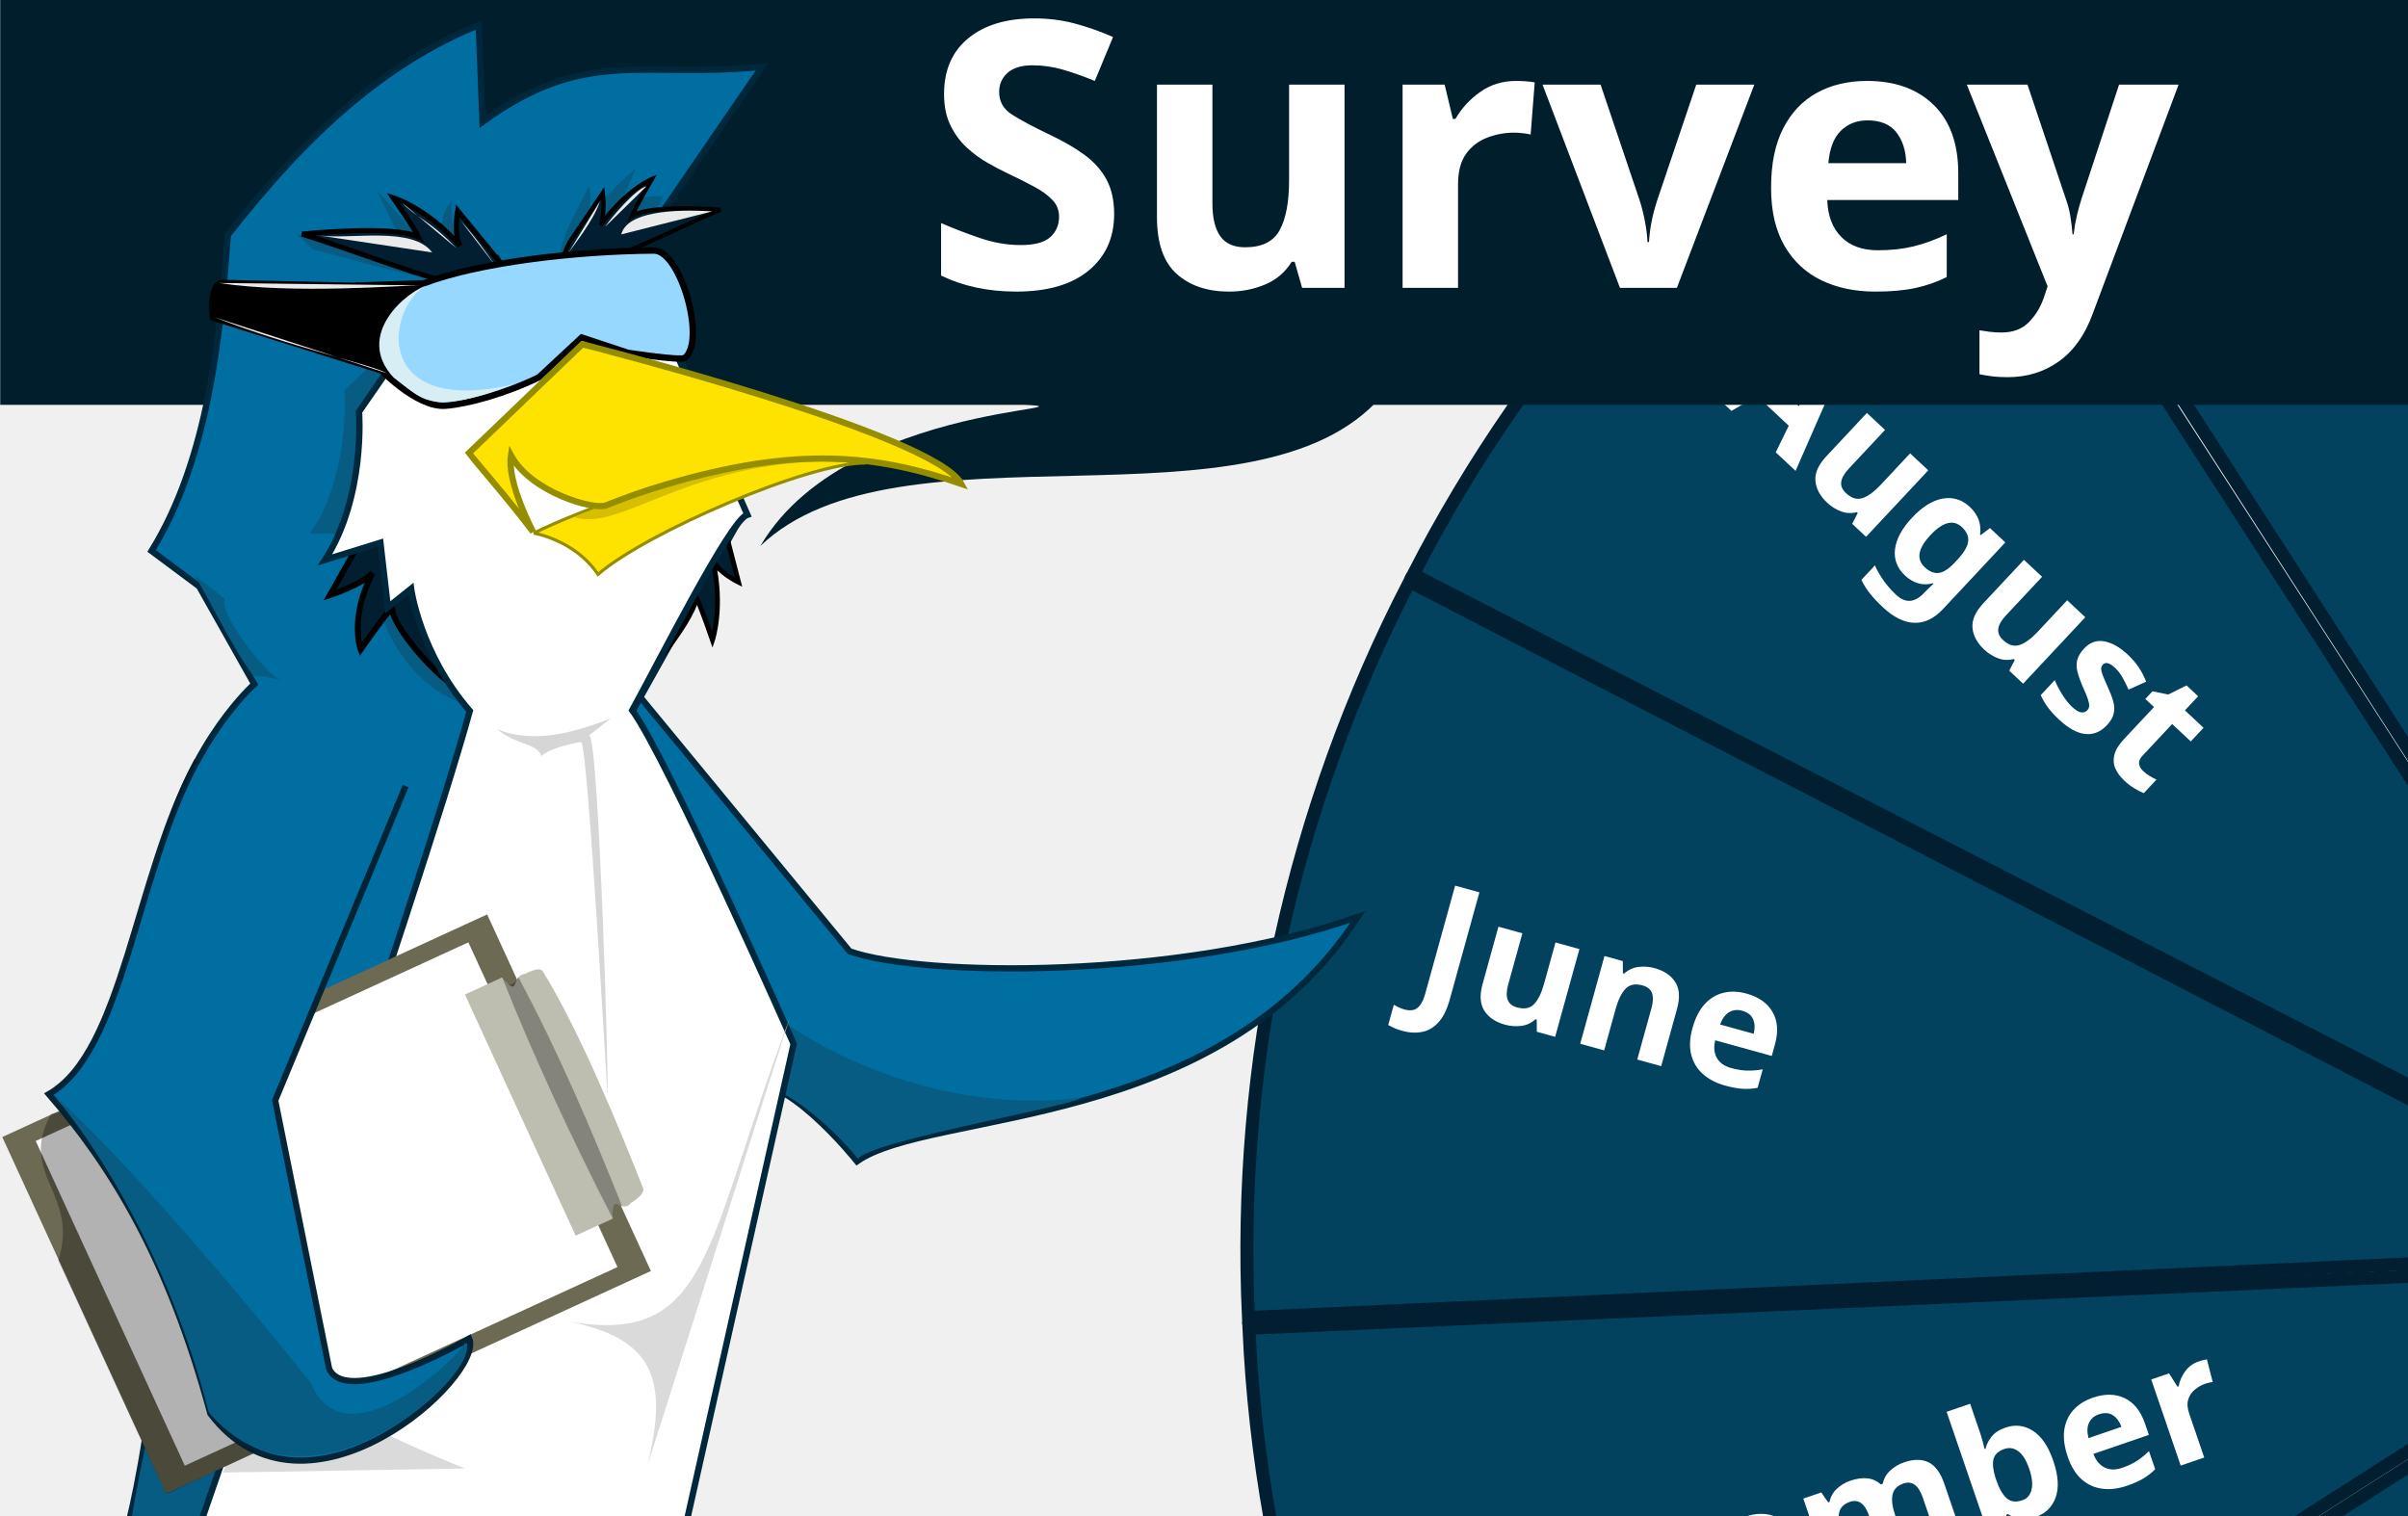
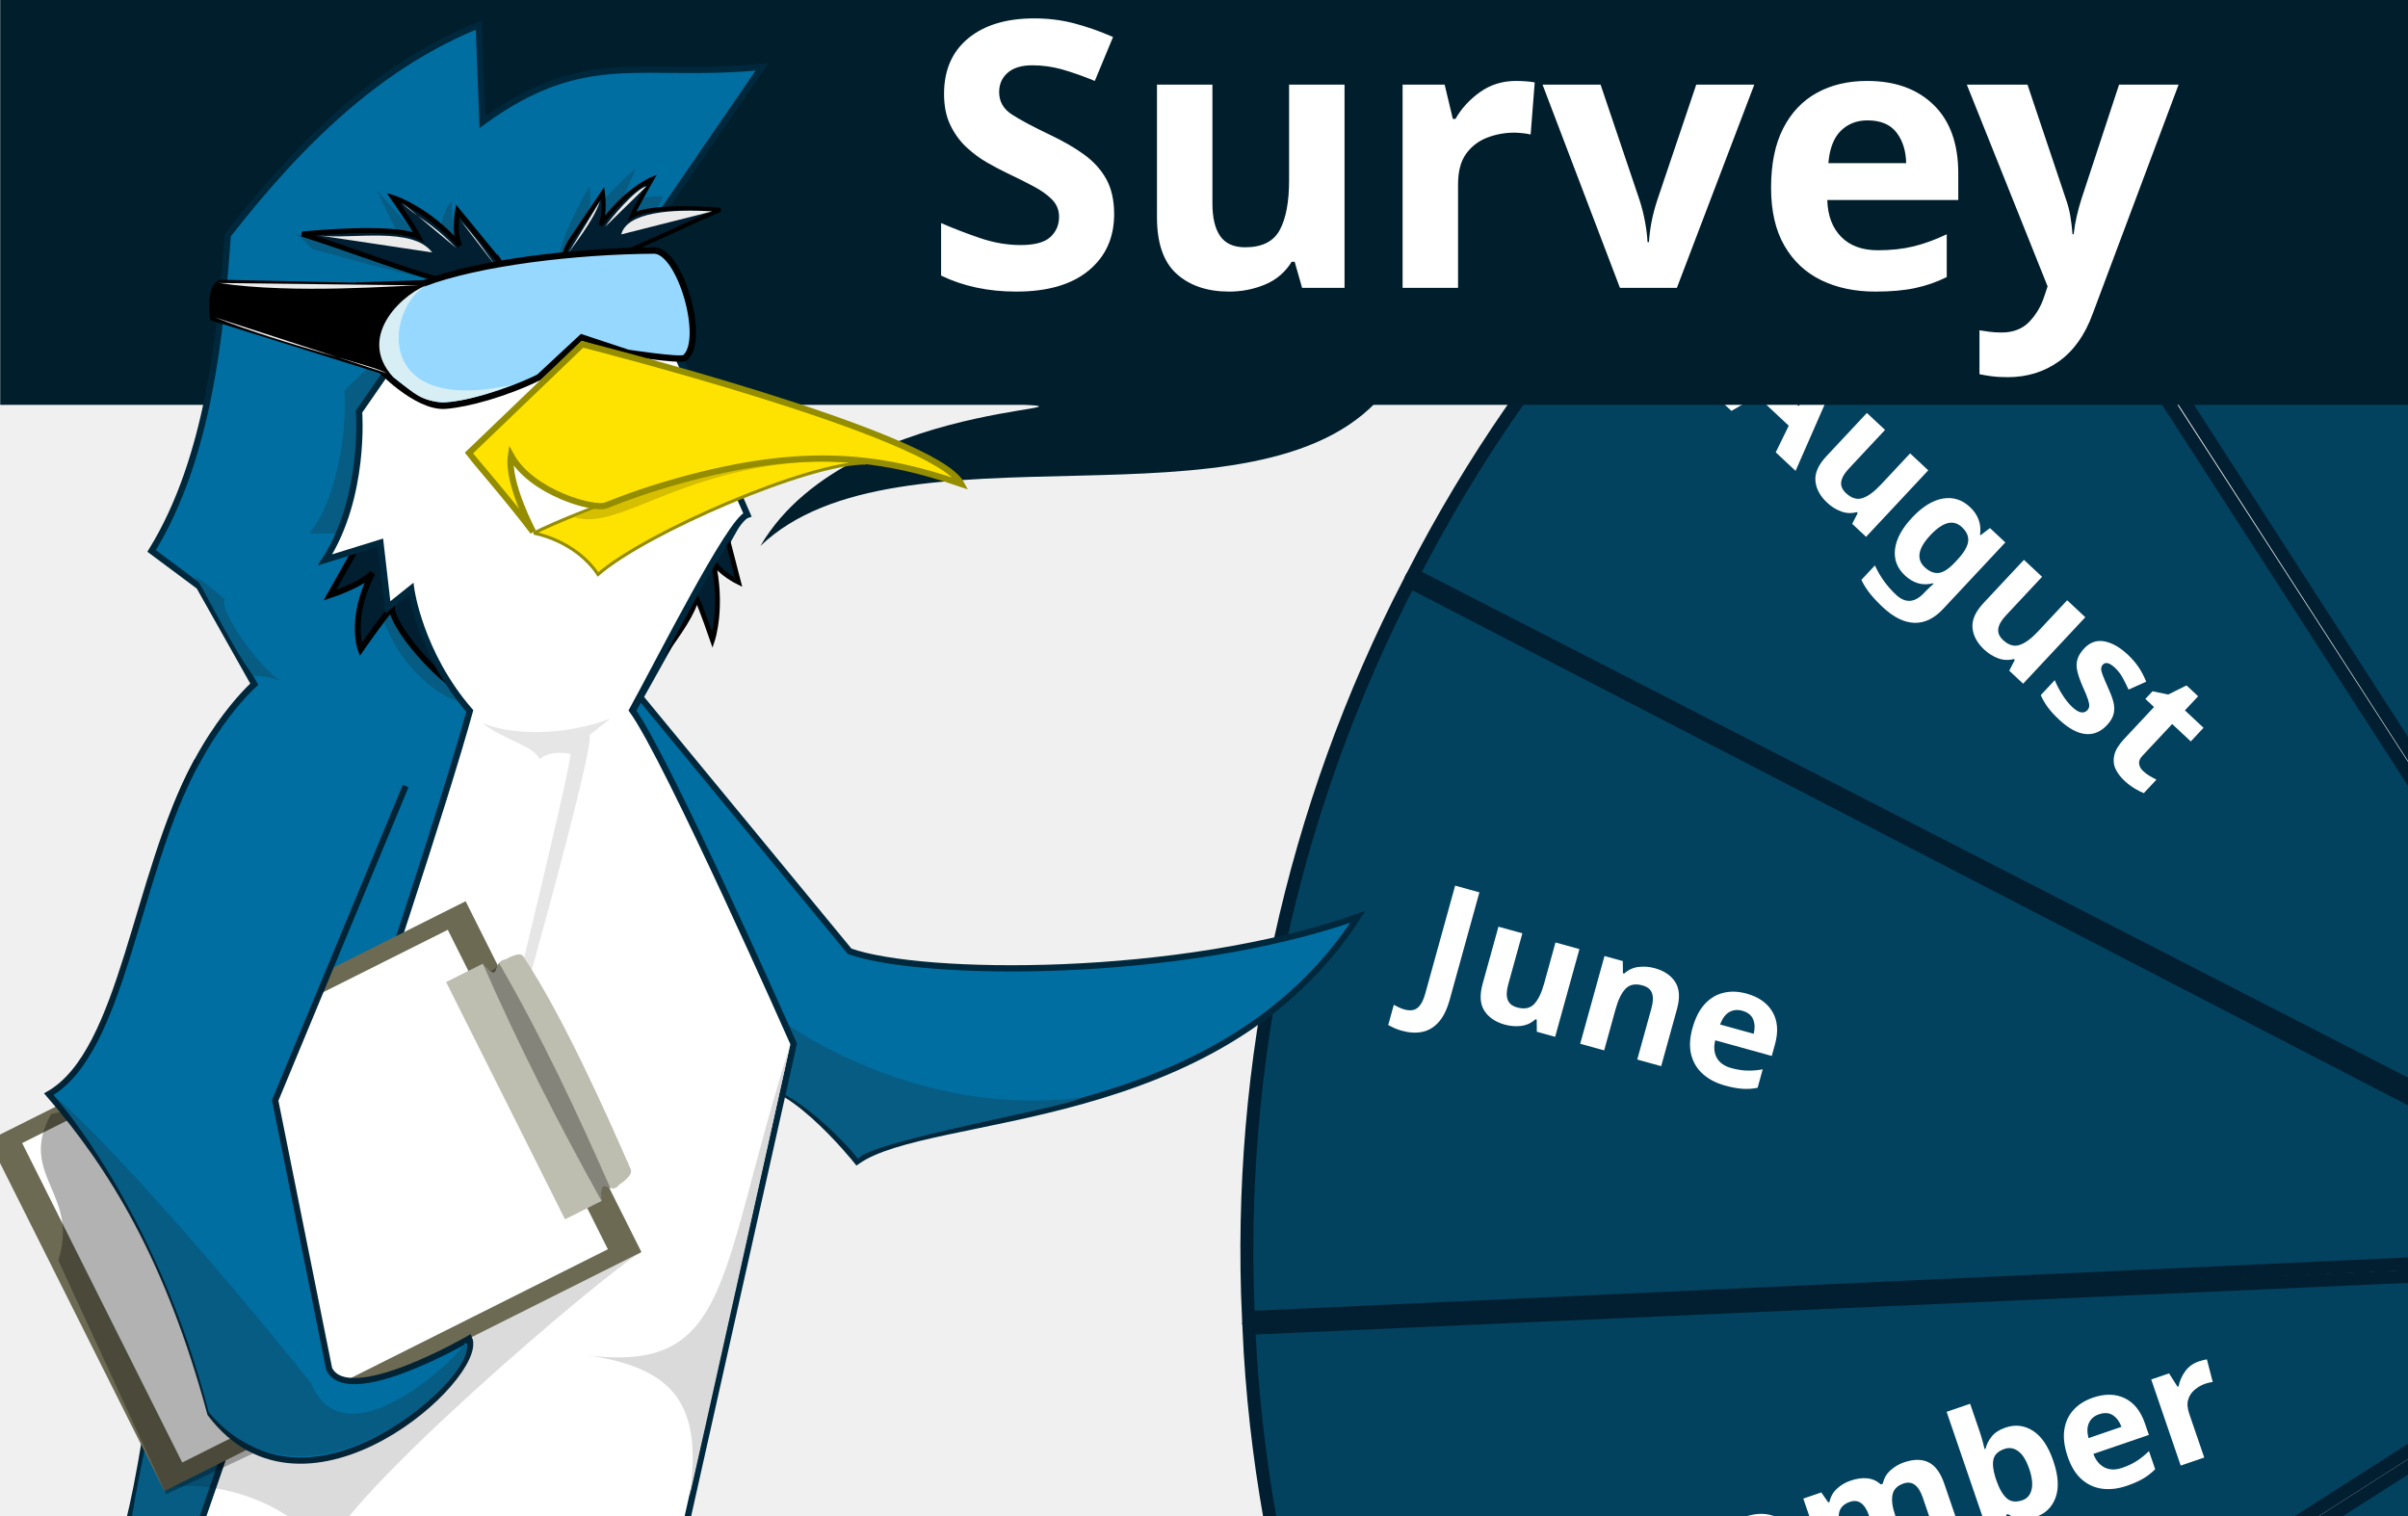
<svg xmlns="http://www.w3.org/2000/svg" width="1300" height="818" id="svg4305" version="1.1">
  <defs id="defs4307" />
  <g id="layer13" style="display:inline" transform="translate(0,603)" />
  <g style="display:inline" transform="translate(-26.35438,594.3734)" id="g4857">
    <g id="g4989" transform="matrix(-0.8427829,0.5382537,-0.5382537,-0.8427829,2415.996,685.2136)">
      <path d="m 1248.228,1004.471 a 785.714,785.714 0 0 1 -105.266,392.857 L 462.514,1004.471 Z" id="path4782" style="opacity:1;fill:#02425f;fill-opacity:1;stroke:#011f31;stroke-width:7;stroke-linecap:butt;stroke-miterlimit:4;stroke-dasharray:none;stroke-opacity:1" />
      <path transform="matrix(0.8667533,0.4987372,-0.4987372,0.8667533,0,0)" style="opacity:1;fill:#02425f;fill-opacity:1;stroke:#011f31;stroke-width:7;stroke-linecap:butt;stroke-miterlimit:4;stroke-dasharray:none;stroke-opacity:1" id="path4823" d="M 1687.564,646.935 A 785.714,785.714 0 0 1 1582.298,1039.792 L 901.85,646.935 Z" />
      <path d="M 1889.817,120.062 A 785.714,785.714 0 0 1 1784.551,512.919 L 1104.103,120.062 Z" id="path4825" style="opacity:1;fill:#02425f;fill-opacity:1;stroke:#011f31;stroke-width:7;stroke-linecap:butt;stroke-miterlimit:4;stroke-dasharray:none;stroke-opacity:1" transform="matrix(0.5042134,0.8635791,-0.8635791,0.5042134,0,0)" />
      <path transform="scale(1,-1)" style="opacity:1;fill:#02425f;fill-opacity:1;stroke:#011f31;stroke-width:7;stroke-linecap:butt;stroke-miterlimit:4;stroke-dasharray:none;stroke-opacity:1" id="path4827" d="m 1248.228,-997.471 a 785.714,785.714 0 0 1 -105.266,392.857 L 462.514,-997.471 Z" />
      <path d="M 689.121,-1088.255 A 785.714,785.714 0 0 1 583.855,-695.397 L -96.593,-1088.255 Z" id="path4829" style="opacity:1;fill:#02425f;fill-opacity:1;stroke:#011f31;stroke-width:7;stroke-linecap:butt;stroke-miterlimit:4;stroke-dasharray:none;stroke-opacity:1" transform="matrix(0.8667533,-0.4987372,-0.4987372,-0.8667533,0,0)" />
      <path transform="matrix(0.5042134,-0.8635791,-0.8635791,-0.5042134,0,0)" style="opacity:1;fill:#02425f;fill-opacity:1;stroke:#011f31;stroke-width:7;stroke-linecap:butt;stroke-miterlimit:4;stroke-dasharray:none;stroke-opacity:1" id="path4831" d="M 160.982,-889.344 A 785.714,785.714 0 0 1 51.707,-489.623 L -624.732,-889.344 Z" />
      <path transform="scale(-1,1)" style="opacity:1;fill:#02425f;fill-opacity:1;stroke:#011f31;stroke-width:7;stroke-linecap:butt;stroke-miterlimit:4;stroke-dasharray:none;stroke-opacity:1" id="path4845-8" d="M 349.325,1004.471 A 785.714,785.714 0 0 1 244.059,1397.328 L -436.39,1004.471 Z" />
      <path d="M 908.436,1095.252 A 785.714,785.714 0 0 1 803.171,1488.109 L 122.722,1095.252 Z" id="path4847" style="opacity:1;fill:#02425f;fill-opacity:1;stroke:#011f31;stroke-width:7;stroke-linecap:butt;stroke-miterlimit:4;stroke-dasharray:none;stroke-opacity:1" transform="matrix(-0.8667533,0.4987372,0.4987372,0.8667533,0,0)" />
      <path transform="matrix(-0.49719,0.8676417,0.8684109,0.4958452,0,0)" style="opacity:1;fill:#02425f;fill-opacity:1;stroke:#011f31;stroke-width:7.019;stroke-linecap:butt;stroke-miterlimit:4;stroke-dasharray:none;stroke-opacity:1" id="path4849" d="M 1446.425,887.704 A 787.436,788.154 0 0 1 1340.934,1284.917 L 658.995,890.84 Z" />
      <path d="M 349.325,-997.471 A 785.714,785.714 0 0 1 244.059,-604.614 L -436.39,-997.471 Z" id="path4853" style="opacity:1;fill:#02425f;fill-opacity:1;stroke:#011f31;stroke-width:7;stroke-linecap:butt;stroke-miterlimit:4;stroke-dasharray:none;stroke-opacity:1" transform="scale(-1,-1)" />
      <path transform="matrix(-0.8667533,-0.4987372,0.4987372,-0.8667533,0,0)" style="opacity:1;fill:#02425f;fill-opacity:1;stroke:#011f31;stroke-width:7;stroke-linecap:butt;stroke-miterlimit:4;stroke-dasharray:none;stroke-opacity:1" id="path4855" d="m -90.006,-639.938 a 785.714,785.714 0 0 1 -105.266,392.857 l -680.449,-392.857 z" />
      <path d="M -292.257,-113.07 A 785.714,785.714 0 0 1 -397.523,279.788 L -1077.972,-113.07 Z" id="path4857" style="opacity:1;fill:#02425f;fill-opacity:1;stroke:#011f31;stroke-width:7;stroke-linecap:butt;stroke-miterlimit:4;stroke-dasharray:none;stroke-opacity:1" transform="matrix(-0.5042134,-0.8635791,0.8635791,-0.5042134,0,0)" />
      <text transform="matrix(0.6952218,0.7187953,-0.7187953,0.6952218,0,0)" id="text4907" y="399.3" x="303.162" style="font-style:normal;font-weight:normal;font-size:60px;line-height:125%;font-family:Sans;letter-spacing:0px;word-spacing:0px;fill:#000000;fill-opacity:1;stroke:none;stroke-width:1px;stroke-linecap:butt;stroke-linejoin:miter;stroke-opacity:1" xml:space="preserve">
        <tspan style="font-style:normal;font-variant:normal;font-weight:bold;font-stretch:normal;font-size:90px;font-family:'Source Code Pro';-inkscape-font-specification:'Source Code Pro Bold';fill:#ffffff" y="399.3" x="303.162" id="tspan4909">July</tspan>
      </text>
      <text xml:space="preserve" style="font-style:normal;font-weight:normal;font-size:60px;line-height:125%;font-family:Sans;letter-spacing:0px;word-spacing:0px;fill:#000000;fill-opacity:1;stroke:none;stroke-width:1px;stroke-linecap:butt;stroke-linejoin:miter;stroke-opacity:1" x="346.474" y="-145.31" id="text4925" transform="matrix(0.2856394,0.9583372,-0.9583372,0.2856394,0,0)">
        <tspan id="tspan4927" x="346.474" y="-145.31" style="font-style:normal;font-variant:normal;font-weight:bold;font-stretch:normal;font-size:90px;font-family:'Source Code Pro';-inkscape-font-specification:'Source Code Pro Bold';fill:#ffffff">May</tspan>
      </text>
      <text transform="matrix(-0.311689,0.9501842,-0.9501842,-0.311689,0,0)" id="text4929" y="-675.542" x="65.519" style="font-style:normal;font-weight:normal;font-size:60px;line-height:125%;font-family:Sans;letter-spacing:0px;word-spacing:0px;fill:#000000;fill-opacity:1;stroke:none;stroke-width:1px;stroke-linecap:butt;stroke-linejoin:miter;stroke-opacity:1" xml:space="preserve">
        <tspan style="font-style:normal;font-variant:normal;font-weight:bold;font-stretch:normal;font-size:90px;font-family:'Source Code Pro';-inkscape-font-specification:'Source Code Pro Bold';fill:#ffffff" y="-675.542" x="65.519" id="tspan4931">April</tspan>
      </text>
      <text xml:space="preserve" style="font-style:normal;font-weight:normal;font-size:60px;line-height:125%;font-family:Sans;letter-spacing:0px;word-spacing:0px;fill:#000000;fill-opacity:1;stroke:none;stroke-width:1px;stroke-linecap:butt;stroke-linejoin:miter;stroke-opacity:1" x="-387.211" y="-988.173" id="text4933" transform="matrix(-0.7267563,0.6868954,-0.6868954,-0.7267563,0,0)">
        <tspan id="tspan4935" x="-387.211" y="-988.173" style="font-style:normal;font-variant:normal;font-weight:bold;font-stretch:normal;font-size:90px;font-family:'Source Code Pro';-inkscape-font-specification:'Source Code Pro Bold';fill:#ffffff">March</tspan>
      </text>
      <text transform="matrix(-0.9462507,0.323434,-0.323434,-0.9462507,0,0)" id="text4937" y="-1105.705" x="-855.246" style="font-style:normal;font-weight:normal;font-size:60px;line-height:125%;font-family:Sans;letter-spacing:0px;word-spacing:0px;fill:#000000;fill-opacity:1;stroke:none;stroke-width:1px;stroke-linecap:butt;stroke-linejoin:miter;stroke-opacity:1" xml:space="preserve">
        <tspan style="font-style:normal;font-variant:normal;font-weight:bold;font-stretch:normal;font-size:90px;font-family:'Source Code Pro';-inkscape-font-specification:'Source Code Pro Bold';fill:#ffffff" y="-1105.705" x="-855.246" id="tspan4939">Febuary</tspan>
      </text>
      <text xml:space="preserve" style="font-style:normal;font-weight:normal;font-size:60px;line-height:125%;font-family:Sans;letter-spacing:0px;word-spacing:0px;fill:#000000;fill-opacity:1;stroke:none;stroke-width:1px;stroke-linecap:butt;stroke-linejoin:miter;stroke-opacity:1" x="-1413.602" y="-854.701" id="text4941" transform="matrix(-0.9716947,-0.2362401,0.2362401,-0.9716947,0,0)">
        <tspan id="tspan4943" x="-1413.602" y="-854.701" style="font-style:normal;font-variant:normal;font-weight:bold;font-stretch:normal;font-size:90px;font-family:'Source Code Pro';-inkscape-font-specification:'Source Code Pro Bold';fill:#ffffff">December</tspan>
      </text>
      <text transform="matrix(-0.6687313,-0.7435041,0.7435041,-0.6687313,0,0)" id="text4945" y="-280.402" x="-1767.789" style="font-style:normal;font-weight:normal;font-size:60px;line-height:125%;font-family:Sans;letter-spacing:0px;word-spacing:0px;fill:#000000;fill-opacity:1;stroke:none;stroke-width:1px;stroke-linecap:butt;stroke-linejoin:miter;stroke-opacity:1" xml:space="preserve">
        <tspan style="font-style:normal;font-variant:normal;font-weight:bold;font-stretch:normal;font-size:90px;font-family:'Source Code Pro';-inkscape-font-specification:'Source Code Pro Bold';fill:#ffffff" y="-280.402" x="-1767.789" id="tspan4947">June</tspan>
      </text>
      <text transform="matrix(-0.2478626,-0.9687952,0.9687952,-0.2478626,0,0)" id="text4953" y="221.268" x="-1799.789" style="font-style:normal;font-weight:normal;font-size:60px;line-height:125%;font-family:Sans;letter-spacing:0px;word-spacing:0px;fill:#000000;fill-opacity:1;stroke:none;stroke-width:1px;stroke-linecap:butt;stroke-linejoin:miter;stroke-opacity:1" xml:space="preserve">
        <tspan style="font-style:normal;font-variant:normal;font-weight:bold;font-stretch:normal;font-size:90px;font-family:'Source Code Pro';-inkscape-font-specification:'Source Code Pro Bold';fill:#ffffff" y="221.268" x="-1799.789" id="tspan4955">August</tspan>
      </text>
      <text xml:space="preserve" style="font-style:normal;font-weight:normal;font-size:60px;line-height:125%;font-family:Sans;letter-spacing:0px;word-spacing:0px;fill:#000000;fill-opacity:1;stroke:none;stroke-width:1px;stroke-linecap:butt;stroke-linejoin:miter;stroke-opacity:1" x="-1615.502" y="657.719" id="text4957" transform="matrix(0.2143255,-0.9767623,0.9767623,0.2143255,0,0)">
        <tspan id="tspan4959" x="-1615.502" y="657.719" style="font-style:normal;font-variant:normal;font-weight:bold;font-stretch:normal;font-size:90px;font-family:'Source Code Pro';-inkscape-font-specification:'Source Code Pro Bold';fill:#ffffff">September</tspan>
      </text>
      <text transform="matrix(0.697305,-0.7167745,0.7167745,0.697305,0,0)" id="text4961" y="1042.034" x="-1123.37" style="font-style:normal;font-weight:normal;font-size:60px;line-height:125%;font-family:Sans;letter-spacing:0px;word-spacing:0px;fill:#000000;fill-opacity:1;stroke:none;stroke-width:1px;stroke-linecap:butt;stroke-linejoin:miter;stroke-opacity:1" xml:space="preserve">
        <tspan style="font-style:normal;font-variant:normal;font-weight:bold;font-stretch:normal;font-size:90px;font-family:'Source Code Pro';-inkscape-font-specification:'Source Code Pro Bold';fill:#ffffff" y="1042.034" x="-1123.37" id="tspan4963">November</tspan>
      </text>
      <text transform="matrix(0.9741043,-0.2260993,0.2260993,0.9741043,0,0)" id="text4969" y="1114.981" x="-517.093" style="font-style:normal;font-weight:normal;font-size:60px;line-height:125%;font-family:Sans;letter-spacing:0px;word-spacing:0px;fill:#000000;fill-opacity:1;stroke:none;stroke-width:1px;stroke-linecap:butt;stroke-linejoin:miter;stroke-opacity:1" xml:space="preserve">
        <tspan style="font-style:normal;font-variant:normal;font-weight:bold;font-stretch:normal;font-size:90px;font-family:'Source Code Pro';-inkscape-font-specification:'Source Code Pro Bold';fill:#ffffff" y="1114.981" x="-517.093" id="tspan4971">October</tspan>
      </text>
      <text transform="matrix(0.9706613,0.2404507,-0.2404507,0.9706613,0,0)" id="text4973" y="879.764" x="-51.567" style="font-style:normal;font-weight:normal;font-size:60px;line-height:125%;font-family:Sans;letter-spacing:0px;word-spacing:0px;fill:#000000;fill-opacity:1;stroke:none;stroke-width:1px;stroke-linecap:butt;stroke-linejoin:miter;stroke-opacity:1" xml:space="preserve">
        <tspan style="font-style:normal;font-variant:normal;font-weight:bold;font-stretch:normal;font-size:90px;font-family:'Source Code Pro';-inkscape-font-specification:'Source Code Pro Bold';fill:#ffffff" y="879.764" x="-51.567" id="tspan4975">January</tspan>
      </text>
    </g>
    <path style="opacity:1;fill:#001e2c;fill-opacity:1;stroke:none;stroke-width:2;stroke-linecap:butt;stroke-miterlimit:4;stroke-dasharray:none;stroke-opacity:1" d="m 26.47,-595.36 1302.608,0 0,219.562 -1302.608,0 z" id="rect6920" />
    <path id="path6923" d="m 556.4,-377.473 215.935,-3.132 c -67.368,78.022 -261.245,9.863 -335.465,80.991 50.177,-85.731 219.14,-71.42 119.53,-77.859 z" style="opacity:1;fill:#001e2c;fill-opacity:1;stroke:none;stroke-width:2;stroke-linecap:butt;stroke-miterlimit:4;stroke-dasharray:none;stroke-opacity:1" />
    <text id="text4427" y="-2.784" x="616.399" style="font-style:normal;font-variant:normal;font-weight:normal;font-stretch:normal;font-size:180px;line-height:125%;font-family:'Liberation Sans';-inkscape-font-specification:'Liberation Sans';letter-spacing:0px;word-spacing:0px;fill:#ffffff;fill-opacity:1;stroke:none;stroke-width:1px;stroke-linecap:butt;stroke-linejoin:miter;stroke-opacity:1;" xml:space="preserve">
      <tspan y="-2.784" x="616.399" id="tspan4429" />
    </text>
    <path style="display:inline;fill:#006ea1;fill-opacity:1;stroke:#00283c;stroke-width:3.371px;stroke-linecap:butt;stroke-linejoin:miter;stroke-opacity:1" d="M 310.723,-91.752 C 221.026,-193.392 291.721,-247.056 368.228,-222.58 L 485.024,-80.781 C 523.866,-66.909 663.079,-65.47 759.432,-99.358 683.781,17.423 528.625,4.688 489.037,32.608 c 0,0 -41.955,-52.678 -61.796,-39.814" id="path4859" />
    <path style="display:inline;fill:#075c83;fill-opacity:1;fill-rule:evenodd;stroke:none" d="M 610.008,-1.773 C 510.797,10.507 429.473,-51.854 423.235,-66.818 c 4.318,2.896 -3.78,58.326 16.126,59.728 14.036,0.989 39.971,25.319 50.226,38.382 6.264,-9.778 117.718,-28.803 120.421,-33.065 z" id="path4863" />
    <path style="display:inline;fill:#ffffff;fill-opacity:1;fill-rule:evenodd;stroke:none" d="m 159.514,44.064 c 24.5,30.664 7.367,52.04 -10.511,63.803" id="path4867" />
    <path id="path4869" d="m 110.15,61.644 c 17.832,21.971 28.521,34.199 38.2,46.153" style="display:inline;fill:#ebebeb;fill-opacity:1;fill-rule:evenodd;stroke:none" />
    <path id="path8291" d="m 168.611,239.369 c -23.269,4.343 -48.376,-13.066 -73.713,-8.128 0,0 34.907,-121.53 19.37,-367.209 15.205,-59.03 49.355,-89.004 49.355,-89.004 l -29.722,-52.811 -25.711,-19.144 c 30.937,-50.052 37.335,-118.179 41.104,-170.481 42.978,-55.157 85.069,-92.973 135.537,-113.436 l 2.017,52.289 c 55.928,-40.7 86.11,-23.315 150.925,-29.758 l -67.075,97.711 55.847,145.107 -58.341,104.395" style="display:inline;fill:#006ea1;fill-opacity:1;stroke:#00283c;stroke-width:3.424px;stroke-linecap:butt;stroke-linejoin:miter;stroke-opacity:1" />
    <path id="path4471" d="m 255.315,-423.61 c -5.069,2.835 -33.133,30.621 -43.037,39.99 1.588,18.93 -3.16,57.625 -18.825,77.161 6.416,1.049 32.497,-4.141 33.479,15.755 1.904,38.54 22.47,62.859 41.417,72.88 l 11.597,4.435 c 19.755,10.164 -40.513,-182.996 -24.632,-210.221 z" style="display:inline;fill:#075c83;fill-opacity:1;fill-rule:evenodd;stroke:none" />
    <path style="display:inline;fill:#075c83;fill-opacity:1;stroke:none" d="m 96.918,229.256 c 7.337,-56.377 80.873,-358.027 96.421,-403.105 -0.519,145.221 -49.315,409.462 -49.315,409.462 -18.048,-6.068 -33.158,-5.793 -47.106,-6.357 z" id="path4555" />
    <path style="display:inline;fill:#075c83;fill-opacity:1;fill-rule:evenodd;stroke:none" d="m 147.753,-270.713 c 0,0 -4.736,-4.657 -16.639,-13.029 4.428,4.906 19.11,36.854 31.529,53.578 0.905,1.219 5.466,0.004 15.337,3.251 -10.527,-5.384 -33.879,-38.06 -30.227,-43.8 z" id="path4505" />
    <path id="path4483" d="m 131.076,-58.7 c -7.529,3.001 -35.701,-3.76 -51.181,10.703" style="display:inline;fill:#ebebeb;fill-opacity:1;fill-rule:evenodd;stroke:none" />
    <path id="path8293" d="m 223.061,-306.095 -18.632,33.077 c 0,0 17.073,-5.571 23.024,-12.012 -12.716,24.522 -6.376,41.327 -6.376,41.327 0,0 11.831,-17.109 16.79,-22.477 1.24,13.719 35.157,49.086 43.951,46.561 -15.296,-41.133 -19.822,-113.163 -58.757,-86.475 z" style="display:inline;fill:#011f31;fill-opacity:1;stroke:#000000;stroke-width:3.156;stroke-opacity:1" />
    <path style="display:inline;fill:#011f31;fill-opacity:1;stroke:#000000;stroke-width:2.61;stroke-opacity:1" d="m 416.339,-313.881 8.752,33.878 c 0,0 -10.655,-5.214 -13.89,-11.729 5.765,25.155 -0.202,42.925 -0.202,42.925 0,0 -5.972,-17.446 -8.667,-22.876 -2.279,14.368 -33.916,50.167 -33.916,50.167 14.459,-43.488 25.115,-118.855 47.923,-92.366 z" id="path8295" />
    <path style="display:inline;fill:#dadada;fill-opacity:1;fill-rule:evenodd;stroke:none" d="m 340.932,-407.202 c -15.356,7.659 -59.963,66.436 -31.384,102.181 -16.876,-15.038 -32.302,-40.185 -40.361,-48.822 10.526,-6.529 67.991,-51.331 71.744,-53.359 z" id="path4461" />
    <path id="path4519" d="m 333.668,-287.491 c 2.868,3.64 19.545,15.213 29.469,3.554 -3.051,5.288 -11.304,9.197 -12.806,12.566 -2.304,-2.425 -15.921,-15.238 -16.663,-16.119 z" style="display:inline;fill:#dadada;fill-opacity:1;fill-rule:evenodd;stroke:none" />
    <path id="path4475" d="m 428.186,-321.425 c -4.909,-1.256 -39.87,63.23 -62.336,101.762 l 56.553,-108.971 z" style="display:inline;fill:#dadada;fill-opacity:1;fill-rule:evenodd;stroke:none" />
    <path id="path8297" d="m 220.179,-372.132 c 0,0 3.628,45.796 -18.332,80.026 l 29.869,-9.254 4.028,34.87 12.537,-10.045 c 0,0 4.635,34.825 31.696,66.02 -27.266,98.743 -149.125,449.561 -149.125,449.561 l 248.735,66.122 75.244,-335.945 c 0,0 -68.251,-154.257 -87.143,-180.134 14.581,-26.458 53.06,-102.912 62.126,-105.585 l -62.526,-142.261 -100.647,19.528 z" style="display:inline;fill:#ffffff;fill-opacity:1;stroke:#00283c;stroke-width:3.43px;stroke-linecap:butt;stroke-linejoin:miter;stroke-opacity:1" />
-     <path id="path4495" d="m 356.106,-206.551 c -20.636,8.13 -41.885,13.64 -61.255,5.976 10.491,8.601 21.31,7.301 23.756,14.387 6.409,-5.421 21.359,-7.542 21.359,-7.542 3.538,-3.063 14.126,189.201 14.279,189.751 1.116,3.99 -4.471,-191.268 -9.761,-193.48 0,0 8.174,-6.332 11.621,-9.093 z" style="display:inline;opacity:0.162;fill:#000000;fill-opacity:1;fill-rule:evenodd;stroke:none;stroke-opacity:1" />
-     <path style="display:inline;fill:#dadada;fill-opacity:1;fill-rule:evenodd;stroke:none" d="m 333.179,119.001 c 45.964,9.412 54.192,30.947 42.728,77.535 -1.118,4.544 76.879,-242.81 77.241,-242.368 C 406.721,76.232 410.709,132.887 333.179,119.001 Z" id="path4557" />
-     <path id="path4561" d="m 146.795,200.612 c 3.738,0.073 130.437,-2.187 130.437,-2.187 0,0 -92.25,-36.744 -76.817,-45.797 -13.785,-13.04 -38.449,-2.19 -38.243,-1.938 -5.594,23.293 -15.376,49.922 -15.376,49.922 z" style="display:inline;fill:#dadada;fill-opacity:1;fill-rule:evenodd;stroke:none" />
+     <path id="path4495" d="m 356.106,-206.551 c -20.636,8.13 -49.635,10.39 -69.005,2.726 10.491,8.601 28.06,12.301 30.506,19.387 6.409,-5.421 16.526,-2.928 16.526,-2.928 3.538,-3.063 -52.873,224.556 -52.719,225.106 1.116,3.99 68.361,-232.987 63.071,-235.199 0,0 8.174,-6.332 11.621,-9.093 z" style="display:inline;opacity:0.099;fill:#000000;fill-opacity:1;fill-rule:evenodd;stroke:none;stroke-opacity:1" />
+     <path style="display:inline;fill:#dadada;fill-opacity:1;fill-rule:evenodd;stroke:none" d="m 343.813,137.395 c 46.421,6.809 62.021,26.536 54.839,75.68 -0.613,4.192 54.564,-244.236 54.385,-243.682 C 413.556,93.876 422.002,146.893 343.813,137.395 Z" id="path4557" />
+     <path id="path4561" d="m 115.24,210.158 c 11.241,-6.021 61.842,-1.526 87.373,33.855 5.716,-27.82 149.992,-151.001 169.791,-162.285 -13.785,-13.04 -211.057,68.798 -210.851,69.05 -5.594,23.293 -46.312,59.379 -46.312,59.379 z" style="display:inline;fill:#000000;fill-opacity:1;fill-rule:evenodd;stroke:none;opacity:0.144" />
    <path style="display:inline;fill:#ebebeb;fill-opacity:1;fill-rule:evenodd;stroke:none" d="m -21.351,184.911 c 0.663,-3.026 3.327,-62.263 3.217,-77.417" id="path4551" />
-     <g id="g5501" transform="matrix(0.41727,0.9087825,-0.9087825,0.41727,384.9882,-676.6918)">
+     <g id="g5501" transform="matrix(0.448,0.8940335,-0.8940335,0.448,353.6724,-686.73)">
      <rect y="327.261" x="483.564" height="288.042" width="211.841" id="rect5487" style="opacity:1;fill:#6c6a53;fill-opacity:1;stroke:none;stroke-width:2;stroke-linecap:butt;stroke-miterlimit:4;stroke-dasharray:none;stroke-opacity:1" />
      <rect y="342.772" x="493.034" height="257.02" width="192.9" id="rect5496" style="opacity:1;fill:#ffffff;fill-opacity:1;stroke:none;stroke-width:2;stroke-linecap:butt;stroke-miterlimit:4;stroke-dasharray:none;stroke-opacity:1" />
      <path id="rect5489" d="m 523.951,312.783 c 38.816,-4.748 95.867,-2.109 128.971,-0.381 3.776,0.197 4.572,9.335 4.572,9.335 3.919,7.027 -10.683,6.749 3.62,12.383 l 0,22.098 -143.259,0 0,-22.098 c 14.953,-4.333 0.803,-3.986 3.429,-12.192 0,0 -0.642,-8.739 2.667,-9.144 z" style="opacity:1;fill:#bdbdb0;fill-opacity:1;stroke:none;stroke-width:2;stroke-linecap:butt;stroke-miterlimit:4;stroke-dasharray:none;stroke-opacity:1" />
      <path id="rect5498" d="m 521.472,326.092 c 45.803,-2.795 90.799,-1.551 135.595,0.691 -4.669,4.538 -1.127,4.536 4.072,7.361 -47.529,2.075 -95.25,2.42 -143.287,-0.071 3.499,-1.551 8.247,-0.495 3.62,-7.98 z" style="opacity:0.304;fill:#000000;fill-opacity:1;stroke:none;stroke-width:2;stroke-linecap:butt;stroke-miterlimit:4;stroke-dasharray:none;stroke-opacity:1" />
    </g>
    <path style="opacity:0.304;fill:#000000;fill-opacity:1;stroke:none;stroke-width:2;stroke-linecap:butt;stroke-miterlimit:4;stroke-dasharray:none;stroke-opacity:1" d="M 57.817,86.057 C 69.481,50.095 35.702,40.001 53.939,7.073 L 61.318,5.473 197.372,174.152 116.033,212.374 Z" id="rect5507" />
    <path id="path8424" style="display:inline;fill:#006ea1;fill-opacity:1;stroke:#002133;stroke-width:3.33;stroke-linecap:square;stroke-linejoin:miter;stroke-miterlimit:4;stroke-dasharray:none;stroke-opacity:0.973" d="M 132.062,-182.16 C 99.316,-121.527 92.945,-26.635 52.715,-3.646 86.264,35.047 117.197,84.726 139.923,168.86 c 51.539,68.132 148.362,-20.387 139.739,-40.546 0,0 -65.127,37.832 -75.606,16.371 L 174.928,-0.278 244.727,-168.472" />
    <path id="path4549" d="M 55.177,-3.291 C 90.38,27.631 154.076,101.882 194.235,152.375 c 19.237,46.142 84.103,-18.531 83.148,-22.031 12.159,13.562 -83.371,103.403 -138.355,37.696 C 110.781,58.374 55.177,-3.291 55.177,-3.291 Z" style="display:inline;fill:#075c83;fill-opacity:1;fill-rule:evenodd;stroke:none" />
    <g style="display:inline" id="g4365" transform="matrix(3.922626,-0.8785209,0.8785209,3.922626,-154.4386,-519.9463)">
      <ellipse transform="matrix(1.084431,0,0,1.862996,-10.05069,-41.71198)" id="path4353" style="fill:#101010;fill-opacity:1;fill-rule:nonzero;stroke:none" cx="103.393" cy="49.732" rx="3.75" ry="3.482" />
      <path id="path4355" d="m 98.628,53.276 c 0,0 0.766,2.562 1.494,2.896 1.209,0.554 3.4,-3.267 2.954,-3.627 -0.021,0.175 -2.903,1.755 -4.449,0.732 z" style="fill:#ffffff;fill-opacity:1;stroke:none" />
    </g>
    <g style="display:inline" id="g4361" transform="matrix(3.994975,-0.06698238,0.06698238,3.994975,-128.0599,-603.0016)">
      <ellipse style="fill:#101010;fill-opacity:1;fill-rule:nonzero;stroke:none" id="path4357" transform="matrix(0.9308975,0,0,1.599234,24.63245,-33.58423)" cx="103.393" cy="49.732" rx="3.75" ry="3.482" />
      <path style="fill:#ffffff;fill-opacity:1;stroke:none" d="m 117.924,47.955 c 0,0 0.657,2.199 1.283,2.486 1.038,0.476 2.918,-2.805 2.536,-3.114 -0.018,0.15 -2.492,1.507 -3.819,0.628 z" id="path4359" />
    </g>
    <g style="display:inline" id="g4508" transform="matrix(3.710281,-0.06220904,0.06220904,3.710281,-90.62243,-591.936)">
      <path id="path4477" d="m 98.722,42.152 c -4.052,0.442 -19.263,-4.533 -22.276,-5.241 l -2.386,-2.317 16.919,5.861 c -1.119,-3.677 -3.725,-8.893 -5.12,-12.017 1.843,2.12 5.827,6.687 8.264,10.145 0.983,-2.595 0.696,-6.76 2.679,-8.355 -0.518,3.628 1.36,8.297 1.919,11.925 z" style="display:inline;fill:#075c83;fill-opacity:1;fill-rule:evenodd;stroke:none" />
      <path id="path4397" d="M 103.64,39.274 97.584,31.617 c 0,0 -0.655,3.287 0.245,5.111 -4.622,-5.519 -9.599,-7.144 -9.599,-7.144 0,0 2.869,4.275 3.619,5.795 -3.59,-1.89 -16.961,-0.718 -16.961,-0.718 12.155,4.008 34.938,14.216 28.752,4.612 z" style="display:inline;fill:#011f31;fill-opacity:1;stroke:#000000;stroke-width:0.734;stroke-opacity:1" />
      <path style="display:inline;fill:#ebebeb;fill-opacity:1;fill-rule:evenodd;stroke:none" d="m 103.03,39.861 c -0.761,-1.152 -3.103,-4.613 -5.003,-6.74" id="path4521" />
      <path id="path4525" d="m 97.302,37.078 c -3.789,-4.098 -5.886,-4.613 -7.786,-6.74" style="display:inline;fill:#ebebeb;fill-opacity:1;fill-rule:evenodd;stroke:none" />
      <path style="display:inline;fill:#ebebeb;fill-opacity:1;fill-rule:evenodd;stroke:none" d="m 93.783,37.651 c -2.802,-3.877 -11.614,-2.077 -16.297,-2.73" id="path4529" />
    </g>
    <g style="display:inline" id="g4515" transform="matrix(3.710281,-0.06220904,0.06220904,3.710281,-92.72672,-591.6664)">
      <path style="display:inline;fill:#075c83;fill-opacity:1;fill-rule:evenodd;stroke:none" d="m 112.665,39.137 c 6.607,1.487 16.198,-8.33 15.266,-9.167 -5.663,-0.363 -7.259,3.869 -6.944,3.095 1.091,-2.68 2.09,-4.704 3.228,-7.255 -2.191,1.811 -5.393,4.814 -7.958,8.452 0.929,-2.485 1.635,-3.422 1.061,-5.899 -1.641,3.102 -4.066,6.956 -4.654,10.773 z" id="path4481" />
      <path style="display:inline;fill:#011f31;fill-opacity:1;stroke:#000000;stroke-width:0.612;stroke-opacity:1" d="m 114.391,36.38 4.927,-7.051 c 0,0 0.35,3.021 -0.413,4.699 3.746,-5.083 7.587,-6.586 7.587,-6.586 0,0 -2.363,3.936 -2.998,5.335 2.803,-1.745 12.876,-0.693 12.876,-0.693 -9.383,3.708 -27.091,13.138 -21.979,4.297 z" id="path4403" />
      <path id="path4533" d="m 114.028,38.202 c 0.761,-1.152 3.922,-4.859 4.84,-7.64" style="display:inline;fill:#ebebeb;fill-opacity:1;fill-rule:evenodd;stroke:none" />
      <path style="display:inline;fill:#ebebeb;fill-opacity:1;fill-rule:evenodd;stroke:none" d="m 119.583,34.267 c 0.761,-1.152 4.5,-5.438 6.113,-5.788" id="path4537" />
      <path id="path4541" d="m 121.898,35.424 c 0.876,-3.236 7.394,-3.586 13.288,-3.127" style="display:inline;fill:#ebebeb;fill-opacity:1;fill-rule:evenodd;stroke:none" />
    </g>
    <path id="path8299" d="m 220.928,-440.25 34.263,-1.164 c 29.439,-11.201 81.679,-17.418 124.209,-17.698 14.411,-0.095 28.364,49.21 16.558,58.045 -3.291,1.381 -30.653,-2.838 -30.653,-2.838 l -24.904,-8.25 -23.058,21.465 c -17.906,8.74 -38.284,14.39 -50.417,15.353 -15.943,1.265 -36.702,-21.117 -36.702,-21.117 -13.415,-29.027 -6.42,-37.964 -9.297,-43.796 z" style="display:inline;fill:#96d8ff;fill-opacity:1;stroke:#000000;stroke-width:3.443px;stroke-linecap:butt;stroke-linejoin:miter;stroke-opacity:1" />
    <path style="display:inline;fill:#d7eef4;fill-opacity:1;fill-rule:evenodd;stroke:none" d="m 256.432,-440.295 c -21.583,12.226 -29.613,71 47.117,53.476 -49.366,18.668 -49.841,5.833 -66.656,-5.162 -16.401,-11.253 2.9,-44.653 2.895,-44.694 z" id="path4423" />
    <path id="path4395" d="m 258.26,-440.912 c -12.259,3.426 -40.844,27.299 -19.45,50.375 l -98.987,-30.985 c 0,0 -3.343,-19.901 5.958,-21.807 z" style="display:inline;fill:#000000;fill-opacity:1;stroke:none" />
    <path id="path8303" d="m 314.515,-306.536 c 0,0 22.241,3.639 34.68,22.279 26.186,-22.771 114.466,-60.734 144.667,-60.124 -68.755,-10.448 -159.443,27.827 -179.348,37.845 z" style="display:inline;fill:#ffe300;fill-opacity:1;stroke:#948d00;stroke-width:1.685;stroke-miterlimit:4;stroke-dasharray:none;stroke-opacity:1" />
    <path style="display:inline;fill:#d6bf00;fill-opacity:1;fill-rule:evenodd;stroke:none" d="m 336.171,-315.175 c 26.356,8.542 61.846,-32.616 150.386,-30.363 -48.773,-4.525 -94.595,6.759 -150.386,30.363 z" id="path4559" />
    <path id="path8301" d="m 279.484,-349.752 61.221,-58.759 c 0,0 190.353,48.213 204.666,75.392 -45.848,-15.881 -88.837,-20.587 -159.596,0.371 -11.541,3.418 -19.939,6.361 -32.273,11.235 -6.562,2.593 -40.398,-6.97 -51.297,-26.973 -2.257,14.808 11.951,41.245 11.951,41.245 -13.221,-17.536 -33.761,-41.111 -34.671,-42.512 z" style="display:inline;fill:#ffe300;fill-opacity:1;stroke:#948d00;stroke-width:3.371;stroke-opacity:1" />
    <g id="g8234" transform="matrix(0.9888077,-0.0268333,0.02081808,0.9988851,63.16056,-25.10443)">
      <path style="display:inline;fill:#ebebeb;fill-opacity:1;fill-rule:evenodd;stroke:none" d="m 181.793,-363.235 c -7.575,-4.718 -53.736,-16.038 -93.639,-32.876" id="path4463" />
      <path id="path4467" d="m 200.554,-410.274 c -8.918,-0.329 -69.08,3.064 -109.635,-4.238" style="display:inline;fill:#ebebeb;fill-opacity:1;fill-rule:evenodd;stroke:none" />
    </g>
    <text xml:space="preserve" style="font-style:normal;font-weight:normal;font-size:66.977px;line-height:125%;font-family:Sans;letter-spacing:0px;word-spacing:0px;fill:#ffffff;fill-opacity:1;stroke:none;stroke-width:1px;stroke-linecap:butt;stroke-linejoin:miter;stroke-opacity:1" x="525.172" y="-438.963" id="text4778">
      <tspan id="tspan4780" x="525.172" y="-438.963" style="font-style:normal;font-variant:normal;font-weight:600;font-stretch:normal;font-size:200.931px;font-family:'Source Code Pro';-inkscape-font-specification:'Source Code Pro Semi-Bold';fill:#ffffff">Survey</tspan>
    </text>
  </g>
  <g id="layer1" transform="translate(-26.35438,594.3734)" style="display:inline" />
  <g id="layer10" style="display:inline" transform="translate(0,603)" />
  <g id="layer11" style="display:inline" transform="translate(0,603)" />
  <g id="layer12" style="display:inline" transform="translate(0,603)" />
  <g id="layer3" style="display:inline" transform="translate(0,603)">
    <path style="fill:#000000;fill-opacity:0;stroke:none" d="m -307.225,-71.449 492.08,0 0,389.019 -492.08,0 z" id="rect4965" />
  </g>
  <g id="layer4" style="display:inline" transform="translate(0,603)" />
  <g id="layer9" style="display:inline" transform="translate(0,603)" />
  <g id="layer7" style="display:inline" transform="translate(0,603)" />
  <g id="layer5" style="display:inline" transform="translate(0,603)" />
  <g id="layer6" style="display:inline" transform="translate(0,603)" />
  <g id="layer2" style="display:none" transform="translate(0,603)">
    <rect style="fill:none;stroke:#000000;stroke-width:0.1;stroke-linecap:square;stroke-linejoin:miter;stroke-miterlimit:4;stroke-dasharray:none;stroke-dashoffset:0;stroke-opacity:1" id="rect5142-3" width="149.145" height="149.145" x="49.606" y="0.035" />
  </g>
</svg>
